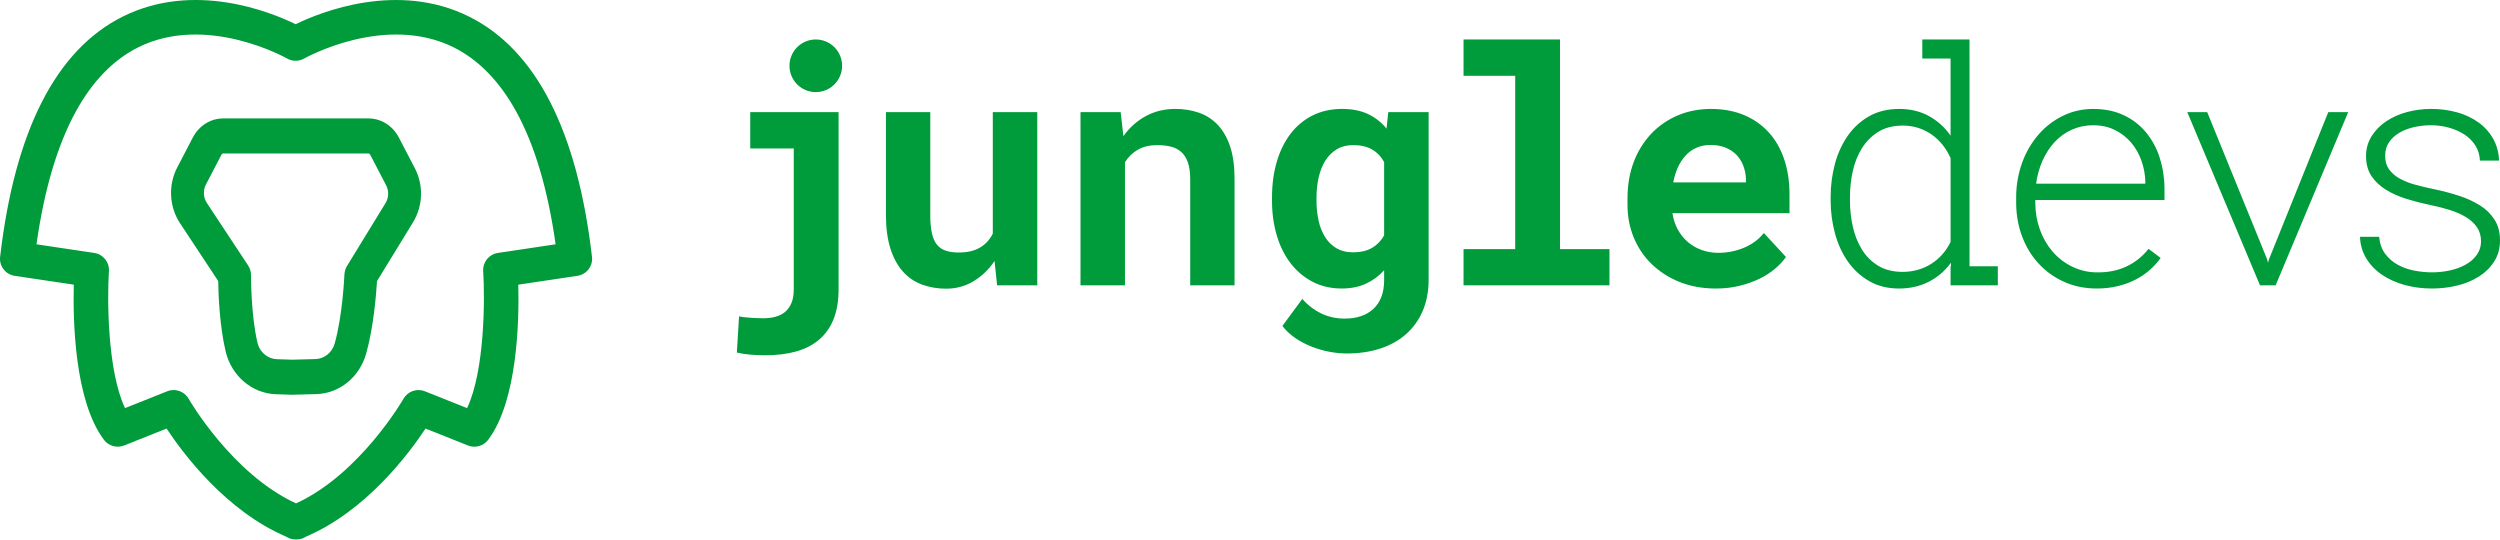
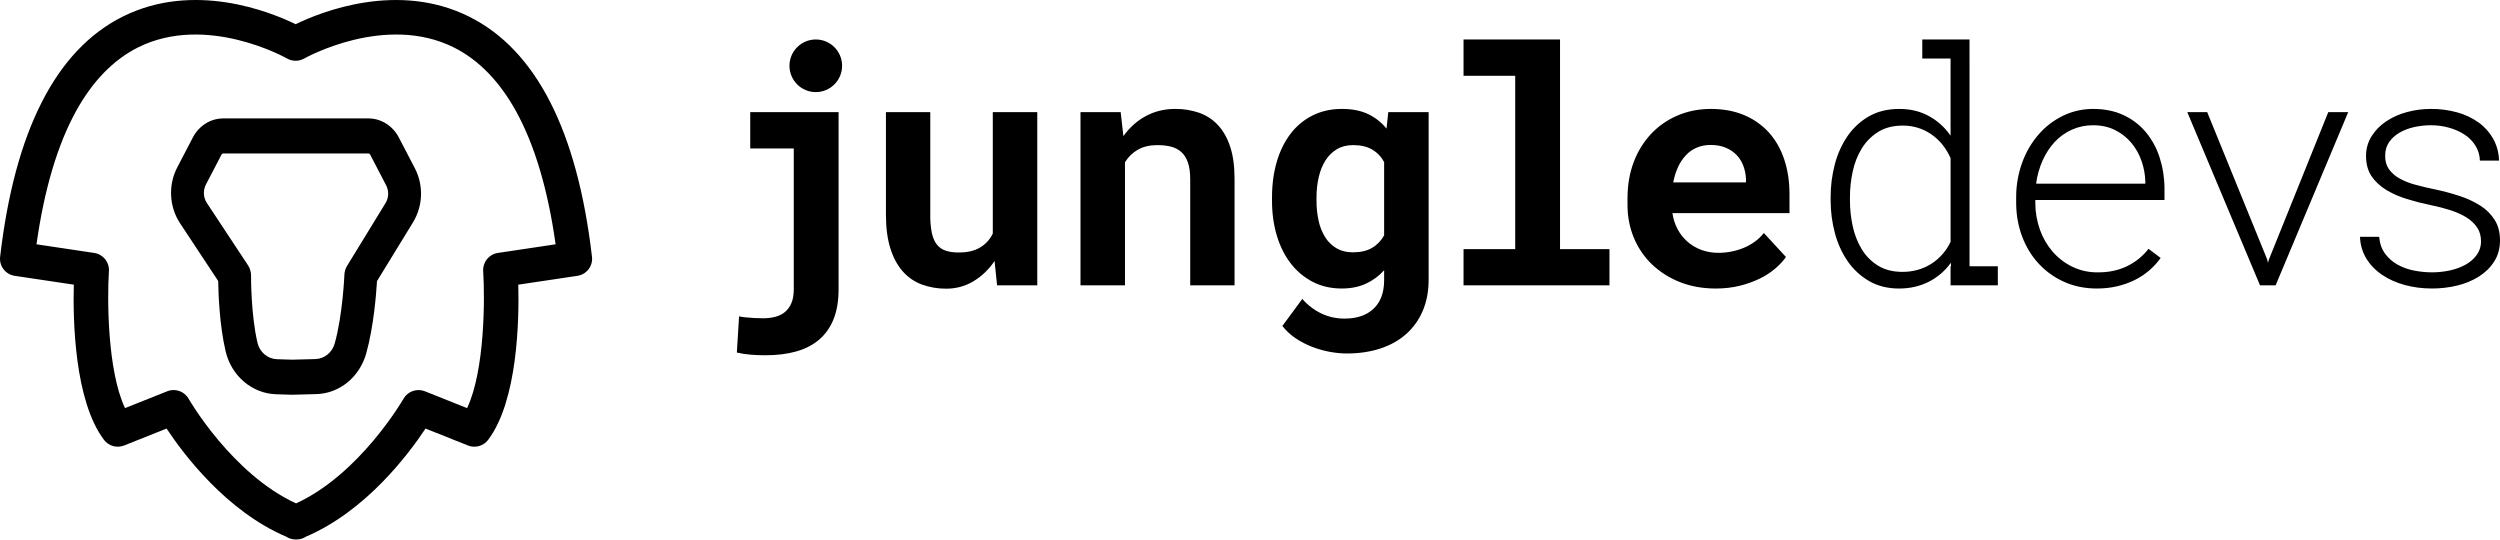
<svg xmlns="http://www.w3.org/2000/svg" width="190" height="41" viewBox="0 0 190 41">
-   <g fill="#009B3A" fill-rule="evenodd">
+   <g fill-rule="evenodd">
    <path d="M118.562 3h-7.333v2.762h3.927v13.173h-3.927v2.75h11.09v-2.75h-3.757V3zm14.132 10.863h-5.527c.08-.43.203-.82.363-1.168a3.4 3.4 0 0 1 .6-.9c.237-.252.514-.444.83-.578.315-.134.662-.2 1.044-.2.428 0 .803.066 1.132.2.327.134.604.316.831.548.225.23.397.504.52.82.12.317.191.653.207 1.01v.268zm1.738-3.795a5.254 5.254 0 0 0-1.877-1.32c-.742-.312-1.582-.469-2.53-.469-.91 0-1.757.167-2.532.5a5.97 5.97 0 0 0-2.013 1.398 6.462 6.462 0 0 0-1.32 2.147c-.314.831-.47 1.75-.47 2.755v.487c0 .884.156 1.713.476 2.487.32.775.776 1.448 1.363 2.02a6.536 6.536 0 0 0 2.12 1.356c.825.332 1.743.499 2.755.499.643 0 1.246-.07 1.803-.207a7.684 7.684 0 0 0 1.524-.542 5.485 5.485 0 0 0 1.184-.766c.336-.288.61-.582.819-.882l-1.683-1.824c-.194.251-.422.47-.68.656a4.212 4.212 0 0 1-.834.469 5.053 5.053 0 0 1-1.93.383 3.72 3.72 0 0 1-1.296-.22 3.361 3.361 0 0 1-1.055-.62 3.443 3.443 0 0 1-.757-.954 3.704 3.704 0 0 1-.394-1.223h8.897v-1.435c0-.965-.133-1.847-.4-2.646-.268-.799-.656-1.482-1.17-2.05zm13.811 8.32c-.169.348-.378.663-.624.942-.247.28-.527.52-.837.718-.311.2-.65.351-1.019.456a4.206 4.206 0 0 1-1.17.158c-.735 0-1.356-.158-1.864-.474a3.73 3.73 0 0 1-1.237-1.247 5.633 5.633 0 0 1-.684-1.745 9.163 9.163 0 0 1-.212-1.959v-.255c0-.657.07-1.31.212-1.959.142-.648.37-1.23.69-1.745.32-.515.732-.933 1.243-1.253.508-.32 1.136-.48 1.877-.48a3.755 3.755 0 0 1 2.206.693c.308.219.58.478.82.778.236.3.436.633.6.998v6.374zm1.44-13.94V3h-3.59v1.448h2.15v5.863a4.768 4.768 0 0 0-1.655-1.496c-.659-.357-1.404-.536-2.234-.536-.884 0-1.647.185-2.3.554-.648.369-1.19.864-1.624 1.484a6.867 6.867 0 0 0-.976 2.14 9.748 9.748 0 0 0-.326 2.525v.255c0 .852.111 1.68.326 2.488.219.807.545 1.52.976 2.14.434.621.976 1.12 1.625 1.497.652.377 1.41.566 2.274.566.822 0 1.57-.169 2.24-.505a4.684 4.684 0 0 0 1.699-1.454l.01.268h-.035v1.447h3.592v-1.447h-2.151V4.447zm13.362 9.512h-8.3a6.34 6.34 0 0 1 .496-1.77c.243-.54.551-1.007.92-1.405a4.062 4.062 0 0 1 1.3-.93 3.897 3.897 0 0 1 1.624-.335c.622 0 1.175.122 1.659.365.486.243.895.564 1.23.961.336.397.594.853.776 1.369.182.514.28 1.043.295 1.587v.158zm.044-3.91a4.86 4.86 0 0 0-1.69-1.296c-.67-.317-1.443-.475-2.314-.475-.819 0-1.582.173-2.293.517-.71.345-1.33.817-1.852 1.417a6.737 6.737 0 0 0-1.244 2.117 7.625 7.625 0 0 0-.467 2.628v.522c.009.884.16 1.718.455 2.5.296.783.711 1.466 1.25 2.05a5.898 5.898 0 0 0 1.932 1.387c.751.34 1.582.51 2.496.51.541 0 1.055-.056 1.539-.17a6.082 6.082 0 0 0 1.338-.474c.41-.203.779-.448 1.111-.736.33-.288.619-.602.859-.943l-.92-.693a4.631 4.631 0 0 1-1.671 1.338c-.656.308-1.388.458-2.195.45a4.31 4.31 0 0 1-1.938-.432 4.7 4.7 0 0 1-1.493-1.15 5.254 5.254 0 0 1-.957-1.66 5.991 5.991 0 0 1-.35-1.977v-.28h9.816v-.887a7.844 7.844 0 0 0-.37-2.348 5.786 5.786 0 0 0-1.042-1.916zm9.352 9.664l-.074.255-.062-.255-4.557-11.191h-1.514l5.527 13.161h1.187l5.515-13.161h-1.514l-4.508 11.19zM189.6 16.72a3.456 3.456 0 0 0-1.09-1.089 7.046 7.046 0 0 0-1.594-.741 17.253 17.253 0 0 0-1.898-.505 22.383 22.383 0 0 1-1.459-.347 5.325 5.325 0 0 1-1.194-.474 2.413 2.413 0 0 1-.806-.706c-.197-.28-.293-.626-.286-1.04 0-.39.101-.727.298-1.015.197-.288.462-.528.788-.718.326-.19.698-.333 1.114-.426.418-.093.843-.14 1.28-.14.468 0 .923.06 1.363.183.44.121.834.296 1.182.522.348.228.625.51.837.846.21.337.323.716.339 1.137h1.452a3.6 3.6 0 0 0-.446-1.666 3.844 3.844 0 0 0-1.111-1.235 5.08 5.08 0 0 0-1.622-.766 7.317 7.317 0 0 0-1.994-.262c-.622 0-1.228.08-1.819.238a5.256 5.256 0 0 0-1.575.7c-.462.307-.831.684-1.114 1.13a2.776 2.776 0 0 0-.425 1.52c0 .6.139 1.106.412 1.515.274.41.644.756 1.102 1.04.462.284.988.517 1.576.7.59.182 1.2.338 1.83.468.518.105 1.007.231 1.466.377.461.146.867.327 1.218.541.351.215.628.473.831.773.203.3.302.652.302 1.058a1.773 1.773 0 0 1-.345 1.064c-.222.296-.508.54-.859.73-.353.191-.747.333-1.187.426-.44.093-.884.14-1.33.14-.434 0-.88-.043-1.332-.128a4.28 4.28 0 0 1-1.253-.438 2.933 2.933 0 0 1-.97-.833c-.264-.349-.418-.783-.467-1.302h-1.455c.024.617.187 1.168.486 1.655.298.486.695.898 1.194 1.235.495.336 1.07.594 1.72.772.65.178 1.345.268 2.077.268a8.09 8.09 0 0 0 1.911-.225 5.465 5.465 0 0 0 1.647-.682c.48-.304.87-.685 1.163-1.143.295-.458.443-.995.443-1.612 0-.6-.132-1.115-.4-1.545zm-84.406 1.168a2.483 2.483 0 0 1-.916.949c-.383.227-.87.34-1.46.34-.476 0-.888-.1-1.236-.304a2.524 2.524 0 0 1-.86-.833 3.9 3.9 0 0 1-.503-1.24 6.87 6.87 0 0 1-.164-1.54v-.255c0-.551.056-1.068.17-1.55.113-.483.284-.905.514-1.266a2.6 2.6 0 0 1 .867-.851c.348-.207.76-.31 1.236-.31.574 0 1.053.111 1.436.334.385.223.69.541.916.955v5.57zm.182-8.114a3.979 3.979 0 0 0-1.407-1.106c-.55-.26-1.207-.39-1.975-.39-.824 0-1.563.163-2.218.487a4.801 4.801 0 0 0-1.673 1.375c-.46.592-.814 1.301-1.06 2.128-.247.827-.37 1.74-.37 2.737v.256c0 .957.123 1.842.37 2.658.246.814.6 1.518 1.06 2.11a5.01 5.01 0 0 0 1.667 1.393c.65.336 1.384.505 2.2.505.694 0 1.307-.122 1.836-.365.53-.244.992-.584 1.388-1.022v.754c0 .933-.265 1.652-.794 2.159-.53.507-1.267.76-2.212.76-.63 0-1.216-.127-1.757-.383a4.48 4.48 0 0 1-1.455-1.113l-1.515 2.056c.283.365.622.679 1.018.943.396.263.816.48 1.26.65.445.17.894.296 1.346.378.452.08.877.121 1.273.121.92 0 1.763-.124 2.526-.371.764-.247 1.419-.61 1.963-1.088a4.912 4.912 0 0 0 1.274-1.764c.301-.698.455-1.492.455-2.384V8.523h-3.067l-.133 1.252zm-29.924 7.98a2.481 2.481 0 0 1-.958 1.052c-.42.256-.965.384-1.636.384-.396 0-.731-.049-1.006-.146a1.41 1.41 0 0 1-.667-.48c-.17-.224-.292-.518-.37-.883a6.705 6.705 0 0 1-.114-1.35v-7.81h-3.37v7.786c0 .997.111 1.85.334 2.56.222.71.535 1.294.939 1.752.404.458.889.792 1.454 1.004a5.31 5.31 0 0 0 1.867.316c.743 0 1.428-.187 2.054-.56a5.063 5.063 0 0 0 1.606-1.545l.194 1.85h3.054V8.522h-3.381v9.232zm17.107-8.253a3.556 3.556 0 0 0-1.424-.93 5.415 5.415 0 0 0-1.818-.293c-.816 0-1.56.18-2.23.542-.67.36-1.24.87-1.71 1.526l-.205-1.824h-3.054v13.161h3.38V12.33c.251-.405.579-.724.983-.955.404-.231.893-.346 1.466-.346.388 0 .735.038 1.043.115.306.077.569.213.787.407.218.195.386.46.503.797.117.337.176.765.176 1.284v8.052h3.37v-8.1c0-.958-.112-1.771-.334-2.44-.222-.669-.533-1.216-.933-1.642zm-35.541 1.782h3.308v10.704c0 .422-.06.773-.181 1.053-.121.28-.285.504-.49.675-.207.17-.454.291-.74.365-.287.073-.592.109-.915.109a13.029 13.029 0 0 1-1.424-.08 3.326 3.326 0 0 1-.407-.066L56 26.794c.34.08.695.135 1.066.163.372.029.74.043 1.103.043.881 0 1.665-.097 2.351-.292.687-.194 1.27-.497 1.746-.906.476-.41.84-.929 1.09-1.557.25-.629.376-1.381.376-2.257V8.523h-6.714v2.76zM64 5a2 2 0 1 1-4 0 2 2 0 0 1 4 0M13.194 29.644c.46 0 .903.243 1.142.664.033.058 3.298 5.715 8.164 7.95 4.867-2.235 8.131-7.892 8.165-7.951a1.315 1.315 0 0 1 1.628-.57l3.206 1.28c1.352-2.863 1.356-8.346 1.223-10.417a1.309 1.309 0 0 1 1.114-1.376l4.39-.657c-.582-4.145-1.589-7.537-2.997-10.095-1.255-2.279-2.841-3.912-4.715-4.856-5.225-2.629-11.33.794-11.391.829a1.318 1.318 0 0 1-1.312-.002c-.058-.034-6.129-3.448-11.329-.835-1.872.94-3.456 2.572-4.71 4.851-1.408 2.56-2.415 5.956-2.998 10.108l4.39.657c.674.1 1.158.699 1.114 1.376-.133 2.07-.128 7.554 1.223 10.416l3.207-1.278c.159-.064.323-.094.486-.094zM22.53 41h-.062c-.265 0-.514-.08-.723-.216-4.551-1.943-7.797-6.265-9.085-8.214l-3.224 1.286c-.55.22-1.18.044-1.535-.429-2.25-2.99-2.36-9.123-2.292-11.793l-4.493-.672A1.308 1.308 0 0 1 .009 19.52C1.122 9.94 4.255 3.797 9.322 1.264 14.738-1.443 20.54.898 22.47 1.84c1.937-.941 7.77-3.288 13.206-.565 5.07 2.539 8.204 8.678 9.315 18.246.081.7-.408 1.337-1.107 1.442l-4.494.672c.069 2.67-.041 8.803-2.291 11.793a1.313 1.313 0 0 1-1.536.429L32.34 32.57c-1.288 1.949-4.533 6.27-9.084 8.214a1.313 1.313 0 0 1-.724.216z" />
    <path d="M16.963 11.664a.14.14 0 0 0-.124.078l-1.19 2.284c-.228.438-.2.986.07 1.396l3.132 4.744c.151.228.23.501.229.78 0 .029-.019 2.963.492 5.118.167.705.773 1.213 1.472 1.235l1.164.037 1.764-.047c.682-.018 1.272-.496 1.467-1.19.609-2.172.735-5.191.736-5.221.01-.24.08-.473.203-.673l2.921-4.766c.252-.41.27-.93.046-1.359l-1.218-2.338a.14.14 0 0 0-.123-.078H16.963zM22.205 30h-.038l-1.198-.038c-1.809-.058-3.379-1.392-3.818-3.246-.47-1.977-.553-4.382-.567-5.357l-2.907-4.403c-.819-1.24-.902-2.898-.211-4.224l1.19-2.284C15.12 9.555 16.005 9 16.963 9h11.04c.958 0 1.842.555 2.308 1.448l1.218 2.339a4.196 4.196 0 0 1-.14 4.11l-2.737 4.467c-.056.943-.25 3.467-.82 5.498-.506 1.802-2.032 3.043-3.798 3.09L22.236 30h-.031z" />
  </g>
</svg>
